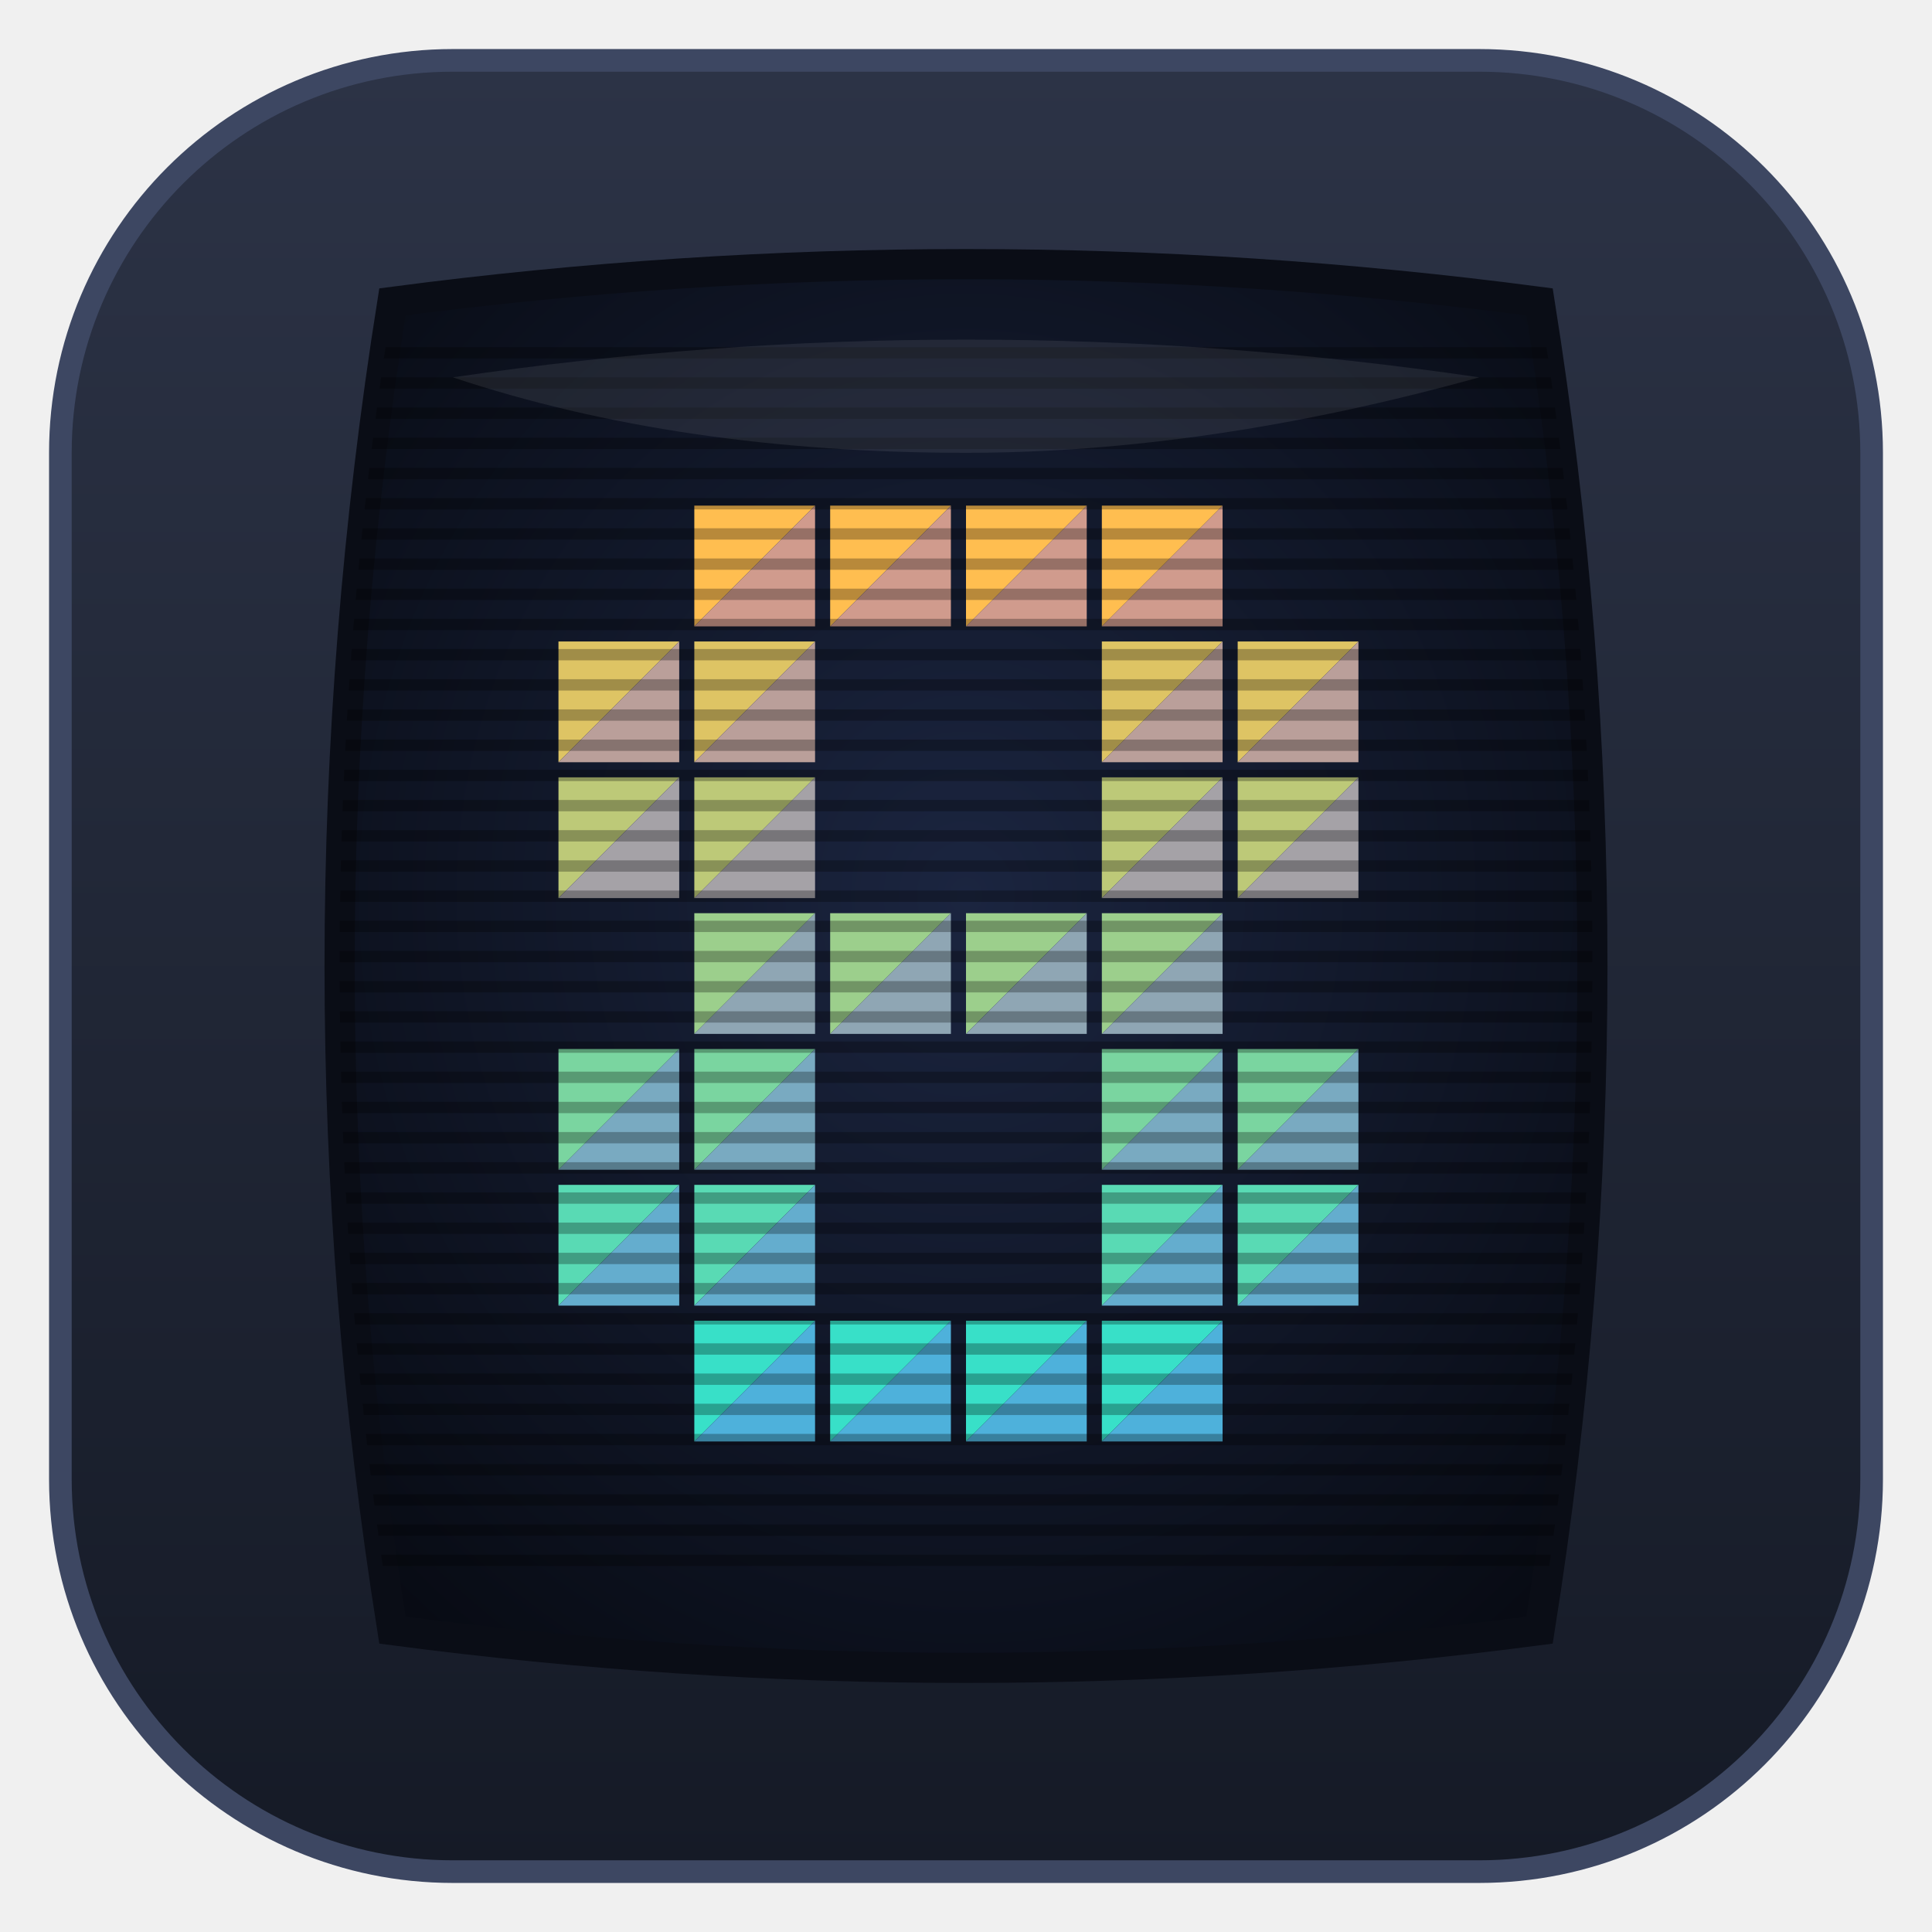
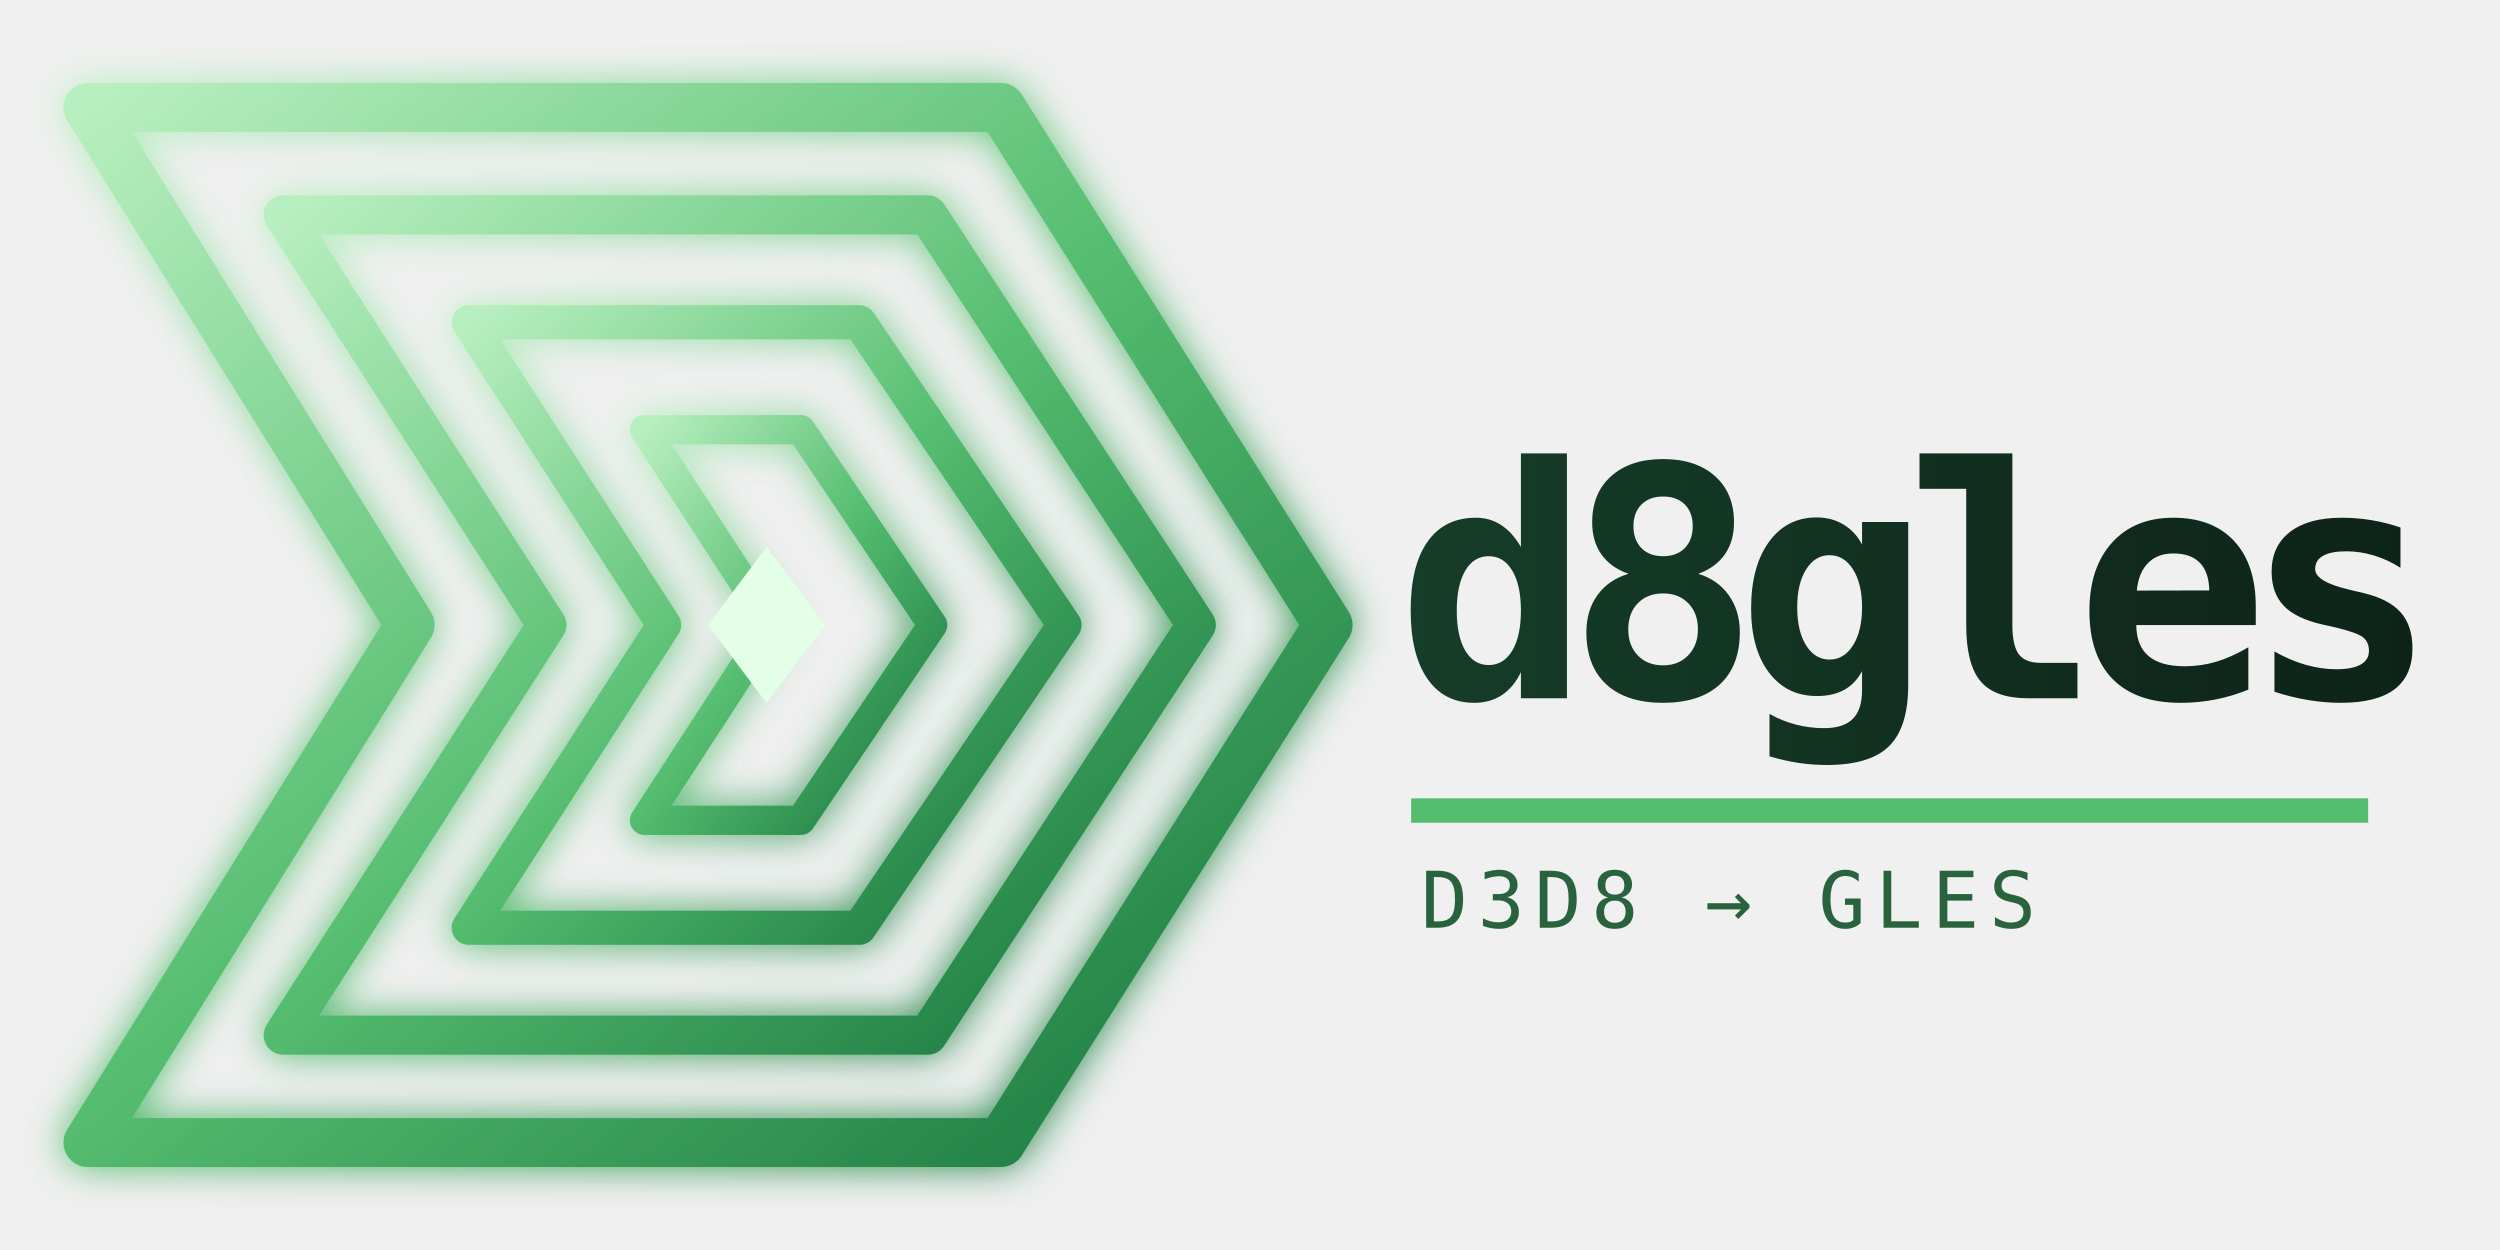
- <svg xmlns="http://www.w3.org/2000/svg" viewBox="0 0 256 256" width="256" height="256">
+ <svg xmlns="http://www.w3.org/2000/svg" viewBox="0 0 512 256" role="img" aria-labelledby="title desc">
  <defs>
-     <linearGradient id="bezel" x1="0" y1="0" x2="0" y2="1">
-       <stop offset="0" stop-color="#2c3346" />
-       <stop offset="1" stop-color="#151a26" />
+     <linearGradient id="green" x1="0" y1="0" x2="1" y2="1">
+       <stop offset="0" stop-color="#b8efc0" />
+       <stop offset="0.48" stop-color="#55bd70" />
+       <stop offset="1" stop-color="#16733d" />
    </linearGradient>
-     <radialGradient id="screen" cx="0.5" cy="0.45" r="0.7">
-       <stop offset="0" stop-color="#1b2540" />
-       <stop offset="1" stop-color="#070a12" />
-     </radialGradient>
-     <clipPath id="crt">
-       <path d="M52 40 Q128 30 204 40 Q218 128 204 216 Q128 226 52 216 Q38 128 52 40 Z" />
-     </clipPath>
+     <linearGradient id="dark" x1="0" y1="0" x2="1" y2="0">
+       <stop offset="0" stop-color="#163d29" />
+       <stop offset="1" stop-color="#0d2318" />
+     </linearGradient>
+     <filter id="glow" x="-30%" y="-30%" width="160%" height="160%">
+       <feGaussianBlur stdDeviation="4" result="blur" />
+       <feMerge>
+         <feMergeNode in="blur" />
+         <feMergeNode in="SourceGraphic" />
+       </feMerge>
+     </filter>
  </defs>
-   <rect x="8" y="8" width="240" height="240" rx="52" fill="url(#bezel)" />
-   <rect x="8" y="8" width="240" height="240" rx="52" fill="none" stroke="#3d4762" stroke-width="3" />
-   <path d="M52 40 Q128 30 204 40 Q218 128 204 216 Q128 226 52 216 Q38 128 52 40 Z" fill="url(#screen)" stroke="#0a0d16" stroke-width="4" />
-   <g clip-path="url(#crt)">
-     <path d="M92 67.0h16L92 83.0Z" fill="#ffbe50" />
-     <path d="M108 67.0v16H92Z" fill="#d09b8d" />
-     <path d="M110 67.0h16L110 83.0Z" fill="#ffbe50" />
-     <path d="M126 67.0v16H110Z" fill="#d09b8d" />
-     <path d="M128 67.0h16L128 83.0Z" fill="#ffbe50" />
-     <path d="M144 67.0v16H128Z" fill="#d09b8d" />
-     <path d="M146 67.0h16L146 83.0Z" fill="#ffbe50" />
-     <path d="M162 67.0v16H146Z" fill="#d09b8d" />
-     <path d="M74 85.0h16L74 101.0Z" fill="#dec464" />
-     <path d="M90 85.0v16H74Z" fill="#ba9f9a" />
-     <path d="M92 85.0h16L92 101.0Z" fill="#dec464" />
-     <path d="M108 85.0v16H92Z" fill="#ba9f9a" />
-     <path d="M146 85.0h16L146 101.0Z" fill="#dec464" />
-     <path d="M162 85.0v16H146Z" fill="#ba9f9a" />
-     <path d="M164 85.0h16L164 101.0Z" fill="#dec464" />
-     <path d="M180 85.0v16H164Z" fill="#ba9f9a" />
-     <path d="M74 103.0h16L74 119.0Z" fill="#bdc978" />
-     <path d="M90 103.0v16H74Z" fill="#a5a2a7" />
-     <path d="M92 103.0h16L92 119.0Z" fill="#bdc978" />
-     <path d="M108 103.0v16H92Z" fill="#a5a2a7" />
-     <path d="M146 103.0h16L146 119.0Z" fill="#bdc978" />
-     <path d="M162 103.0v16H146Z" fill="#a5a2a7" />
-     <path d="M164 103.0h16L164 119.0Z" fill="#bdc978" />
-     <path d="M180 103.0v16H164Z" fill="#a5a2a7" />
-     <path d="M92 121.0h16L92 137.0Z" fill="#9ccf8c" />
-     <path d="M108 121.0v16H92Z" fill="#8fa6b4" />
-     <path d="M110 121.0h16L110 137.0Z" fill="#9ccf8c" />
-     <path d="M126 121.0v16H110Z" fill="#8fa6b4" />
-     <path d="M128 121.0h16L128 137.0Z" fill="#9ccf8c" />
-     <path d="M144 121.0v16H128Z" fill="#8fa6b4" />
-     <path d="M146 121.0h16L146 137.0Z" fill="#9ccf8c" />
-     <path d="M162 121.0v16H146Z" fill="#8fa6b4" />
-     <path d="M74 139.0h16L74 155.0Z" fill="#7ad5a0" />
-     <path d="M90 139.0v16H74Z" fill="#79aac1" />
-     <path d="M92 139.0h16L92 155.0Z" fill="#7ad5a0" />
-     <path d="M108 139.0v16H92Z" fill="#79aac1" />
-     <path d="M146 139.0h16L146 155.0Z" fill="#7ad5a0" />
-     <path d="M162 139.0v16H146Z" fill="#79aac1" />
-     <path d="M164 139.0h16L164 155.0Z" fill="#7ad5a0" />
-     <path d="M180 139.0v16H164Z" fill="#79aac1" />
-     <path d="M74 157.0h16L74 173.0Z" fill="#59dab4" />
-     <path d="M90 157.0v16H74Z" fill="#64adce" />
-     <path d="M92 157.0h16L92 173.0Z" fill="#59dab4" />
-     <path d="M108 157.0v16H92Z" fill="#64adce" />
-     <path d="M146 157.0h16L146 173.0Z" fill="#59dab4" />
-     <path d="M162 157.0v16H146Z" fill="#64adce" />
-     <path d="M164 157.0h16L164 173.0Z" fill="#59dab4" />
-     <path d="M180 157.0v16H164Z" fill="#64adce" />
-     <path d="M92 175.0h16L92 191.0Z" fill="#38e0c8" />
-     <path d="M108 175.0v16H92Z" fill="#4eb1db" />
-     <path d="M110 175.0h16L110 191.0Z" fill="#38e0c8" />
-     <path d="M126 175.0v16H110Z" fill="#4eb1db" />
-     <path d="M128 175.0h16L128 191.0Z" fill="#38e0c8" />
-     <path d="M144 175.0v16H128Z" fill="#4eb1db" />
-     <path d="M146 175.0h16L146 191.0Z" fill="#38e0c8" />
-     <path d="M162 175.0v16H146Z" fill="#4eb1db" />
-     <g fill="#000" opacity="0.28">
-       <rect x="40" y="46" width="176" height="1.5" />
-       <rect x="40" y="50" width="176" height="1.5" />
-       <rect x="40" y="54" width="176" height="1.5" />
-       <rect x="40" y="58" width="176" height="1.5" />
-       <rect x="40" y="62" width="176" height="1.5" />
-       <rect x="40" y="66" width="176" height="1.5" />
-       <rect x="40" y="70" width="176" height="1.5" />
-       <rect x="40" y="74" width="176" height="1.5" />
-       <rect x="40" y="78" width="176" height="1.5" />
-       <rect x="40" y="82" width="176" height="1.5" />
-       <rect x="40" y="86" width="176" height="1.5" />
-       <rect x="40" y="90" width="176" height="1.5" />
-       <rect x="40" y="94" width="176" height="1.5" />
-       <rect x="40" y="98" width="176" height="1.5" />
-       <rect x="40" y="102" width="176" height="1.5" />
-       <rect x="40" y="106" width="176" height="1.5" />
-       <rect x="40" y="110" width="176" height="1.5" />
-       <rect x="40" y="114" width="176" height="1.5" />
-       <rect x="40" y="118" width="176" height="1.5" />
-       <rect x="40" y="122" width="176" height="1.5" />
-       <rect x="40" y="126" width="176" height="1.5" />
-       <rect x="40" y="130" width="176" height="1.5" />
-       <rect x="40" y="134" width="176" height="1.5" />
-       <rect x="40" y="138" width="176" height="1.5" />
-       <rect x="40" y="142" width="176" height="1.5" />
-       <rect x="40" y="146" width="176" height="1.5" />
-       <rect x="40" y="150" width="176" height="1.5" />
-       <rect x="40" y="154" width="176" height="1.5" />
-       <rect x="40" y="158" width="176" height="1.5" />
-       <rect x="40" y="162" width="176" height="1.5" />
-       <rect x="40" y="166" width="176" height="1.5" />
-       <rect x="40" y="170" width="176" height="1.5" />
-       <rect x="40" y="174" width="176" height="1.5" />
-       <rect x="40" y="178" width="176" height="1.5" />
-       <rect x="40" y="182" width="176" height="1.5" />
-       <rect x="40" y="186" width="176" height="1.5" />
-       <rect x="40" y="190" width="176" height="1.5" />
-       <rect x="40" y="194" width="176" height="1.5" />
-       <rect x="40" y="198" width="176" height="1.5" />
-       <rect x="40" y="202" width="176" height="1.5" />
-       <rect x="40" y="206" width="176" height="1.5" />
-     </g>
-     <path d="M60 50 Q128 40 196 50 Q160 60 128 60 Q90 60 60 50 Z" fill="#fff" opacity="0.08" />
+   <g fill="none" stroke="url(#green)" stroke-linejoin="round" filter="url(#glow)">
+     <path d="M18 22H205L272 128L205 234H18L84 128Z" stroke-width="10" />
+     <path d="M58 44H190L245 128L190 212H58L112 128Z" stroke-width="8" />
+     <path d="M96 66H176L218 128L176 190H96L136 128Z" stroke-width="7" />
+     <path d="M132 88H164L191 128L164 168H132L158 128Z" stroke-width="6" />
  </g>
+   <path d="M157 112L169 128L157 144L145 128Z" fill="#e4ffe7" />
+   <text x="286" y="143" font-family="ui-monospace, SFMono-Regular, Menlo, Consolas, monospace" font-size="66" font-weight="800" letter-spacing="-5" fill="url(#dark)">d8gles</text>
+   <path d="M289 166H485" stroke="#55bd70" stroke-width="5" />
+   <text x="291" y="190" font-family="ui-monospace, SFMono-Regular, Menlo, Consolas, monospace" font-size="16" letter-spacing="2" fill="#28633e">D3D8 → GLES</text>
</svg>
